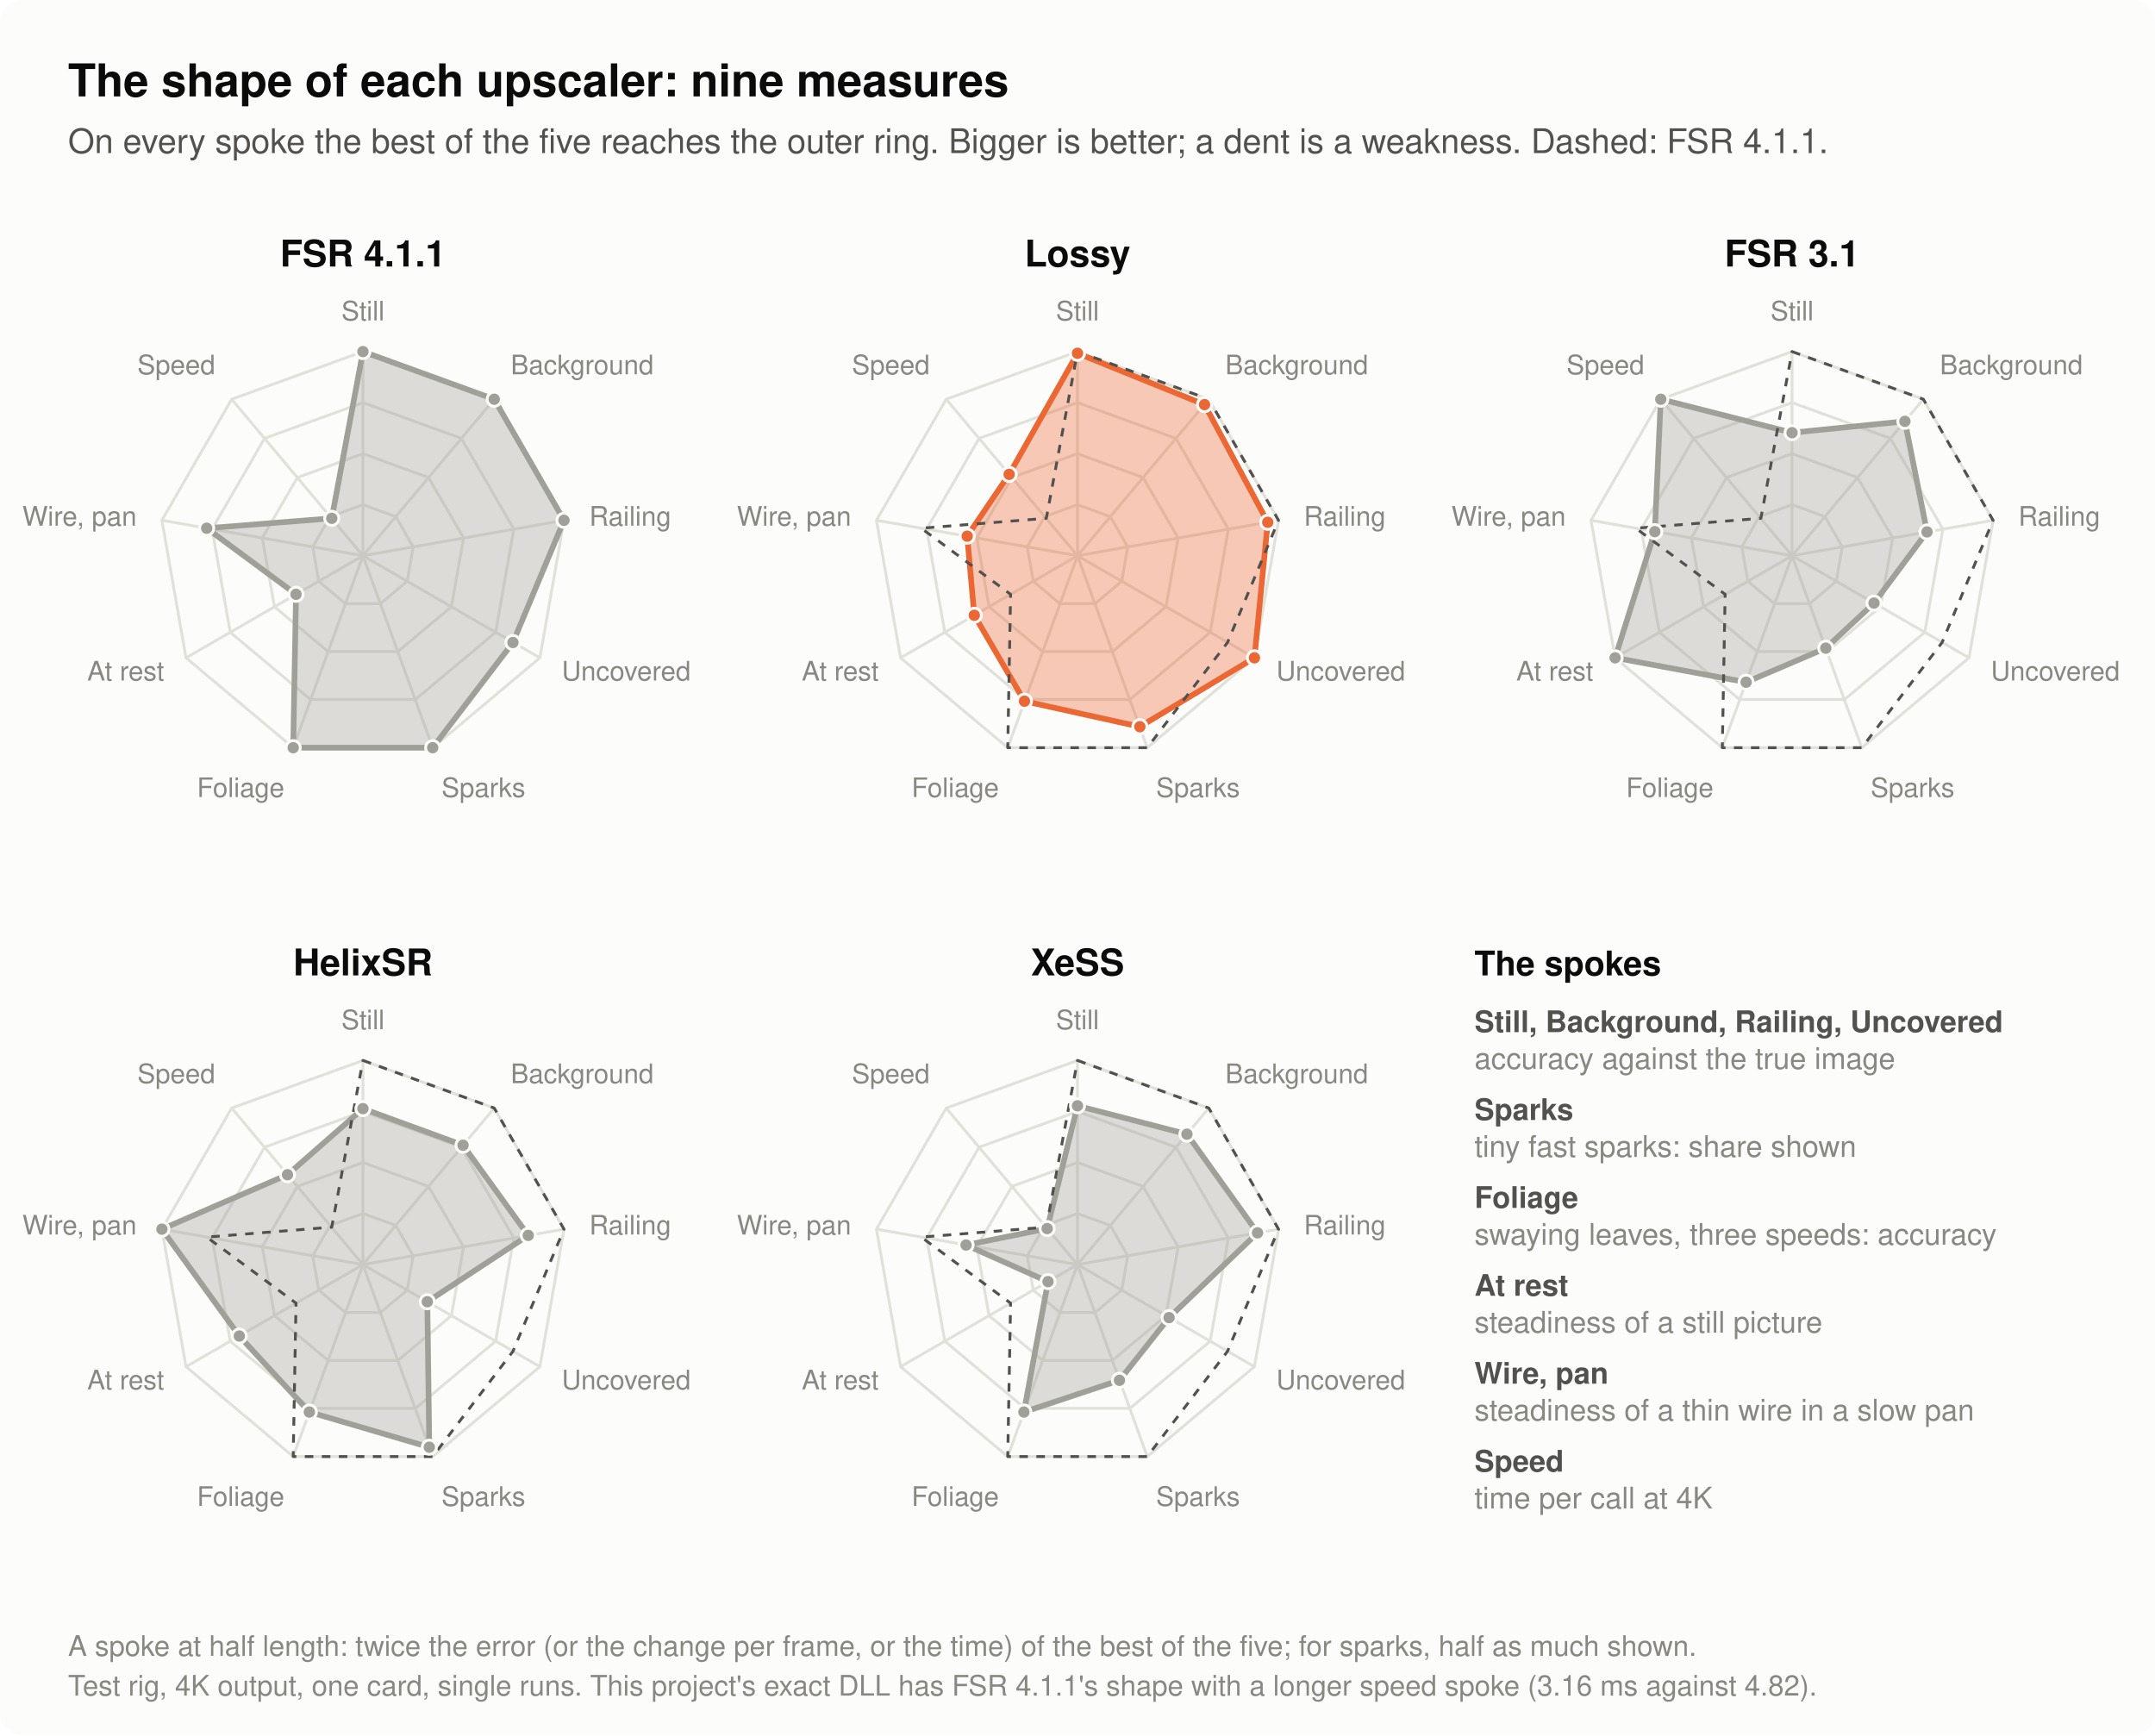
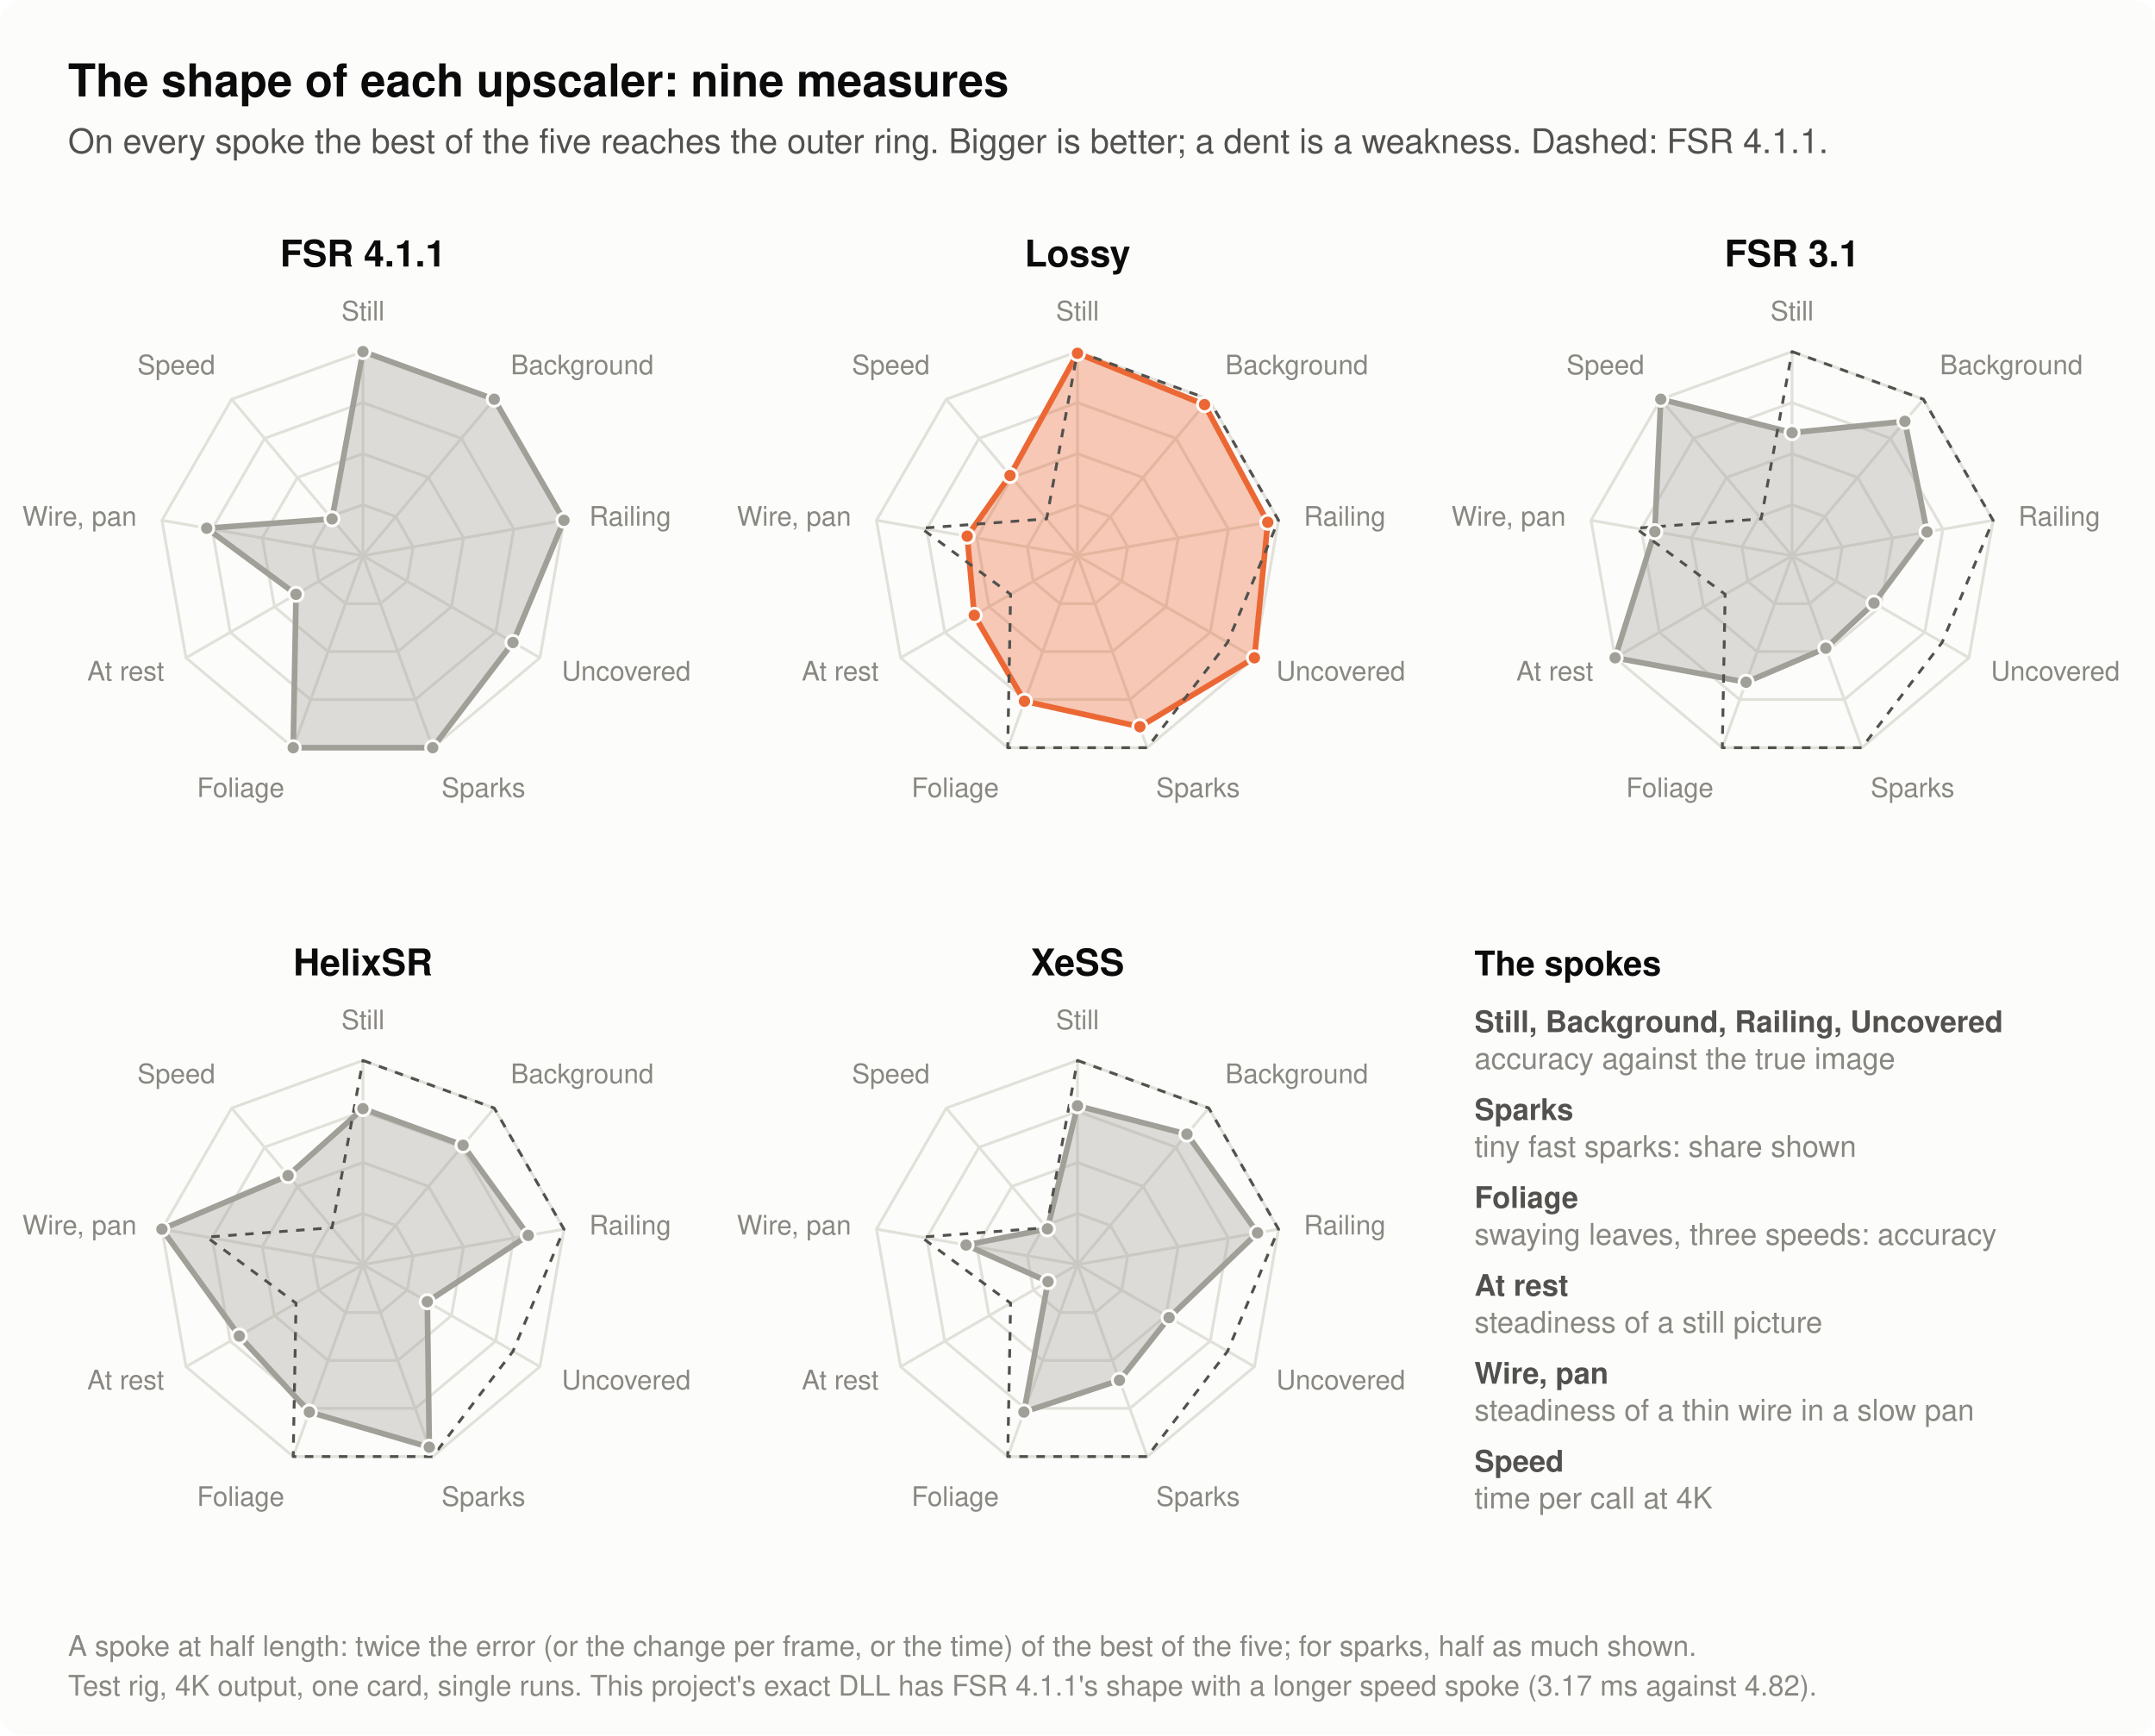
- <svg xmlns="http://www.w3.org/2000/svg" width="760" height="612" viewBox="0 0 760 612" role="img" aria-label="Five radar charts, one per upscaler, each with nine spokes; on every spoke the best of the five reaches the outer ring and the others reach in proportion to it, so a larger shape is better and a dent is a weakness. Still picture: accuracy (dB): FSR 4.1.1 44.33 dB, Lossy 44.26 dB, FSR 3.1 39.94 dB, HelixSR 41.99 dB, XeSS 42.14 dB. Moving background: accuracy (dB): FSR 4.1.1 49.27 dB, Lossy 48.98 dB, FSR 3.1 47.95 dB, HelixSR 46.92 dB, XeSS 47.70 dB. Thin railing in motion: accuracy (dB): FSR 4.1.1 41.82 dB, Lossy 41.34 dB, FSR 3.1 38.36 dB, HelixSR 40.12 dB, XeSS 40.86 dB. Areas a moving object has just uncovered: accuracy (dB): FSR 4.1.1 34.48 dB, Lossy 35.90 dB, FSR 3.1 29.22 dB, HelixSR 27.11 dB, XeSS 30.20 dB. Tiny fast sparks: share of their brightness shown (%): FSR 4.1.1 83%, Lossy 74%, FSR 3.1 40%, HelixSR 79%, XeSS 50%. Leaves swaying without motion vectors, mean of three sway speeds: error (of 255): FSR 4.1.1 11.0, Lossy 14.5, FSR 3.1 16.7, HelixSR 14.3, XeSS 14.3. Still picture: change per frame (of 255): FSR 4.1.1 0.037, Lossy 0.024, FSR 3.1 0.014, HelixSR 0.020, XeSS 0.084. Thin wire under a slow pan: change per frame (of 255): FSR 4.1.1 7.2, Lossy 10.2, FSR 3.1 8.2, HelixSR 5.6, XeSS 10.1. Time per upscale call at 3840x2160 (ms): FSR 4.1.1 4.82 ms, Lossy 2.21 ms, FSR 3.1 1.15 ms, HelixSR 2.00 ms, XeSS 4.99 ms.">
+ <svg xmlns="http://www.w3.org/2000/svg" width="760" height="612" viewBox="0 0 760 612" role="img" aria-label="Five radar charts, one per upscaler, each with nine spokes; on every spoke the best of the five reaches the outer ring and the others reach in proportion to it, so a larger shape is better and a dent is a weakness. Still picture: accuracy (dB): FSR 4.1.1 44.33 dB, Lossy 44.26 dB, FSR 3.1 39.94 dB, HelixSR 41.99 dB, XeSS 42.14 dB. Moving background: accuracy (dB): FSR 4.1.1 49.27 dB, Lossy 48.98 dB, FSR 3.1 47.95 dB, HelixSR 46.92 dB, XeSS 47.70 dB. Thin railing in motion: accuracy (dB): FSR 4.1.1 41.82 dB, Lossy 41.34 dB, FSR 3.1 38.36 dB, HelixSR 40.12 dB, XeSS 40.86 dB. Areas a moving object has just uncovered: accuracy (dB): FSR 4.1.1 34.48 dB, Lossy 35.90 dB, FSR 3.1 29.22 dB, HelixSR 27.11 dB, XeSS 30.20 dB. Tiny fast sparks: share of their brightness shown (%): FSR 4.1.1 83%, Lossy 74%, FSR 3.1 40%, HelixSR 79%, XeSS 50%. Leaves swaying without motion vectors, mean of three sway speeds: error (of 255): FSR 4.1.1 11.0, Lossy 14.5, FSR 3.1 16.7, HelixSR 14.3, XeSS 14.3. Still picture: change per frame (of 255): FSR 4.1.1 0.037, Lossy 0.024, FSR 3.1 0.014, HelixSR 0.020, XeSS 0.084. Thin wire under a slow pan: change per frame (of 255): FSR 4.1.1 7.2, Lossy 10.2, FSR 3.1 8.2, HelixSR 5.6, XeSS 10.1. Time per upscale call at 3840x2160 (ms): FSR 4.1.1 4.82 ms, Lossy 2.22 ms, FSR 3.1 1.14 ms, HelixSR 2.00 ms, XeSS 4.98 ms.">
  <rect x="0.0" y="0.0" width="760.0" height="612.0" rx="8" fill="#fcfcfb" />
  <text x="24.0" y="34.0" font-family="-apple-system, 'Segoe UI', Helvetica, Arial, sans-serif" font-size="16" font-weight="600" text-anchor="start" fill="#0b0b0b">The shape of each upscaler: nine measures</text>
  <text x="24.0" y="54.0" font-family="-apple-system, 'Segoe UI', Helvetica, Arial, sans-serif" font-size="12" text-anchor="start" fill="#52514e">On every spoke the best of the five reaches the outer ring. Bigger is better; a dent is a weakness. Dashed: FSR 4.1.1.</text>
  <text x="128.0" y="94.0" font-family="-apple-system, 'Segoe UI', Helvetica, Arial, sans-serif" font-size="13" font-weight="600" text-anchor="middle" fill="#0b0b0b">FSR 4.1.1</text>
  <polygon points="128.0,178.0 139.6,182.2 145.7,192.9 143.6,205.0 134.2,212.9 121.8,212.9 112.4,205.0 110.3,192.9 116.4,182.2" fill="none" stroke="#e1e0d9" stroke-width="1" />
  <polygon points="128.0,160.0 151.1,168.4 163.5,189.7 159.2,214.0 140.3,229.8 115.7,229.8 96.8,214.0 92.5,189.7 104.9,168.4" fill="none" stroke="#e1e0d9" stroke-width="1" />
  <polygon points="128.0,142.0 162.7,154.6 181.2,186.6 174.8,223.0 146.5,246.7 109.5,246.7 81.2,223.0 74.8,186.6 93.3,154.6" fill="none" stroke="#e1e0d9" stroke-width="1" />
  <polygon points="128.0,124.0 174.3,140.8 198.9,183.5 190.4,232.0 152.6,263.7 103.4,263.7 65.6,232.0 57.1,183.5 81.7,140.8" fill="none" stroke="#e1e0d9" stroke-width="1" />
  <line x1="128.0" y1="196.0" x2="128.0" y2="124.0" stroke="#e1e0d9" stroke-width="1" />
  <line x1="128.0" y1="196.0" x2="174.3" y2="140.8" stroke="#e1e0d9" stroke-width="1" />
  <line x1="128.0" y1="196.0" x2="198.9" y2="183.5" stroke="#e1e0d9" stroke-width="1" />
  <line x1="128.0" y1="196.0" x2="190.4" y2="232.0" stroke="#e1e0d9" stroke-width="1" />
  <line x1="128.0" y1="196.0" x2="152.6" y2="263.7" stroke="#e1e0d9" stroke-width="1" />
  <line x1="128.0" y1="196.0" x2="103.4" y2="263.7" stroke="#e1e0d9" stroke-width="1" />
  <line x1="128.0" y1="196.0" x2="65.6" y2="232.0" stroke="#e1e0d9" stroke-width="1" />
  <line x1="128.0" y1="196.0" x2="57.1" y2="183.5" stroke="#e1e0d9" stroke-width="1" />
  <line x1="128.0" y1="196.0" x2="81.7" y2="140.8" stroke="#e1e0d9" stroke-width="1" />
-   <polygon points="128.0,124.0 174.3,140.8 198.9,183.5 180.9,226.6 152.6,263.7 103.4,263.7 104.4,209.6 72.9,186.3 117.0,182.8" fill="#a09f98" fill-opacity="0.35" stroke="#a09f98" stroke-width="2" stroke-linejoin="round" />
+   <polygon points="128.0,124.0 174.3,140.8 198.9,183.5 180.9,226.6 152.6,263.7 103.4,263.7 104.4,209.6 72.9,186.3 117.1,183.0" fill="#a09f98" fill-opacity="0.35" stroke="#a09f98" stroke-width="2" stroke-linejoin="round" />
  <circle cx="128.0" cy="124.0" r="2.5" fill="#a09f98" stroke="#fcfcfb" stroke-width="1" />
  <circle cx="174.3" cy="140.8" r="2.5" fill="#a09f98" stroke="#fcfcfb" stroke-width="1" />
  <circle cx="198.9" cy="183.5" r="2.5" fill="#a09f98" stroke="#fcfcfb" stroke-width="1" />
  <circle cx="180.9" cy="226.6" r="2.5" fill="#a09f98" stroke="#fcfcfb" stroke-width="1" />
  <circle cx="152.6" cy="263.7" r="2.5" fill="#a09f98" stroke="#fcfcfb" stroke-width="1" />
  <circle cx="103.4" cy="263.7" r="2.5" fill="#a09f98" stroke="#fcfcfb" stroke-width="1" />
  <circle cx="104.4" cy="209.6" r="2.5" fill="#a09f98" stroke="#fcfcfb" stroke-width="1" />
  <circle cx="72.9" cy="186.3" r="2.5" fill="#a09f98" stroke="#fcfcfb" stroke-width="1" />
-   <circle cx="117.0" cy="182.8" r="2.5" fill="#a09f98" stroke="#fcfcfb" stroke-width="1" />
+   <circle cx="117.1" cy="183.0" r="2.5" fill="#a09f98" stroke="#fcfcfb" stroke-width="1" />
  <text x="128.0" y="113.0" font-family="-apple-system, 'Segoe UI', Helvetica, Arial, sans-serif" font-size="9.5" text-anchor="middle" fill="#898781">Still</text>
  <text x="180.1" y="132.0" font-family="-apple-system, 'Segoe UI', Helvetica, Arial, sans-serif" font-size="9.5" text-anchor="start" fill="#898781">Background</text>
  <text x="207.8" y="185.4" font-family="-apple-system, 'Segoe UI', Helvetica, Arial, sans-serif" font-size="9.5" text-anchor="start" fill="#898781">Railing</text>
  <text x="198.1" y="240.0" font-family="-apple-system, 'Segoe UI', Helvetica, Arial, sans-serif" font-size="9.5" text-anchor="start" fill="#898781">Uncovered</text>
  <text x="155.7" y="281.1" font-family="-apple-system, 'Segoe UI', Helvetica, Arial, sans-serif" font-size="9.5" text-anchor="start" fill="#898781">Sparks</text>
  <text x="100.3" y="281.1" font-family="-apple-system, 'Segoe UI', Helvetica, Arial, sans-serif" font-size="9.5" text-anchor="end" fill="#898781">Foliage</text>
  <text x="57.9" y="240.0" font-family="-apple-system, 'Segoe UI', Helvetica, Arial, sans-serif" font-size="9.5" text-anchor="end" fill="#898781">At rest</text>
  <text x="48.2" y="185.4" font-family="-apple-system, 'Segoe UI', Helvetica, Arial, sans-serif" font-size="9.5" text-anchor="end" fill="#898781">Wire, pan</text>
  <text x="75.9" y="132.0" font-family="-apple-system, 'Segoe UI', Helvetica, Arial, sans-serif" font-size="9.5" text-anchor="end" fill="#898781">Speed</text>
  <text x="380.0" y="94.0" font-family="-apple-system, 'Segoe UI', Helvetica, Arial, sans-serif" font-size="13" font-weight="600" text-anchor="middle" fill="#0b0b0b">Lossy</text>
  <polygon points="380.0,178.0 391.6,182.2 397.7,192.9 395.6,205.0 386.2,212.9 373.8,212.9 364.4,205.0 362.3,192.9 368.4,182.2" fill="none" stroke="#e1e0d9" stroke-width="1" />
  <polygon points="380.0,160.0 403.1,168.4 415.5,189.7 411.2,214.0 392.3,229.8 367.7,229.8 348.8,214.0 344.5,189.7 356.9,168.4" fill="none" stroke="#e1e0d9" stroke-width="1" />
  <polygon points="380.0,142.0 414.7,154.6 433.2,186.6 426.8,223.0 398.5,246.7 361.5,246.7 333.2,223.0 326.8,186.6 345.3,154.6" fill="none" stroke="#e1e0d9" stroke-width="1" />
  <polygon points="380.0,124.0 426.3,140.8 450.9,183.5 442.4,232.0 404.6,263.7 355.4,263.7 317.6,232.0 309.1,183.5 333.7,140.8" fill="none" stroke="#e1e0d9" stroke-width="1" />
  <line x1="380.0" y1="196.0" x2="380.0" y2="124.0" stroke="#e1e0d9" stroke-width="1" />
  <line x1="380.0" y1="196.0" x2="426.3" y2="140.8" stroke="#e1e0d9" stroke-width="1" />
  <line x1="380.0" y1="196.0" x2="450.9" y2="183.5" stroke="#e1e0d9" stroke-width="1" />
  <line x1="380.0" y1="196.0" x2="442.4" y2="232.0" stroke="#e1e0d9" stroke-width="1" />
  <line x1="380.0" y1="196.0" x2="404.6" y2="263.7" stroke="#e1e0d9" stroke-width="1" />
  <line x1="380.0" y1="196.0" x2="355.4" y2="263.7" stroke="#e1e0d9" stroke-width="1" />
  <line x1="380.0" y1="196.0" x2="317.6" y2="232.0" stroke="#e1e0d9" stroke-width="1" />
  <line x1="380.0" y1="196.0" x2="309.1" y2="183.5" stroke="#e1e0d9" stroke-width="1" />
  <line x1="380.0" y1="196.0" x2="333.7" y2="140.8" stroke="#e1e0d9" stroke-width="1" />
-   <polygon points="380.0,124.6 424.8,142.7 447.1,184.2 442.4,232.0 402.0,256.3 361.3,247.3 343.6,217.0 341.1,189.1 355.9,167.3" fill="#eb6834" fill-opacity="0.35" stroke="#eb6834" stroke-width="2" stroke-linejoin="round" />
-   <polygon points="380.0,124.0 426.3,140.8 450.9,183.5 432.9,226.6 404.6,263.7 355.4,263.7 356.4,209.6 324.9,186.3 369.0,182.8" fill="none" stroke="#52514e" stroke-width="1" stroke-dasharray="3 3" stroke-linejoin="round" />
+   <polygon points="380.0,124.6 424.8,142.7 447.1,184.2 442.4,232.0 402.0,256.3 361.3,247.3 343.6,217.0 341.1,189.1 356.2,167.7" fill="#eb6834" fill-opacity="0.35" stroke="#eb6834" stroke-width="2" stroke-linejoin="round" />
+   <polygon points="380.0,124.0 426.3,140.8 450.9,183.5 432.9,226.6 404.6,263.7 355.4,263.7 356.4,209.6 324.9,186.3 369.1,183.0" fill="none" stroke="#52514e" stroke-width="1" stroke-dasharray="3 3" stroke-linejoin="round" />
  <circle cx="380.0" cy="124.6" r="2.5" fill="#eb6834" stroke="#fcfcfb" stroke-width="1" />
  <circle cx="424.8" cy="142.7" r="2.5" fill="#eb6834" stroke="#fcfcfb" stroke-width="1" />
  <circle cx="447.1" cy="184.2" r="2.5" fill="#eb6834" stroke="#fcfcfb" stroke-width="1" />
  <circle cx="442.4" cy="232.0" r="2.5" fill="#eb6834" stroke="#fcfcfb" stroke-width="1" />
  <circle cx="402.0" cy="256.3" r="2.5" fill="#eb6834" stroke="#fcfcfb" stroke-width="1" />
  <circle cx="361.3" cy="247.3" r="2.5" fill="#eb6834" stroke="#fcfcfb" stroke-width="1" />
  <circle cx="343.6" cy="217.0" r="2.5" fill="#eb6834" stroke="#fcfcfb" stroke-width="1" />
  <circle cx="341.1" cy="189.1" r="2.5" fill="#eb6834" stroke="#fcfcfb" stroke-width="1" />
-   <circle cx="355.9" cy="167.3" r="2.5" fill="#eb6834" stroke="#fcfcfb" stroke-width="1" />
+   <circle cx="356.2" cy="167.7" r="2.5" fill="#eb6834" stroke="#fcfcfb" stroke-width="1" />
  <text x="380.0" y="113.0" font-family="-apple-system, 'Segoe UI', Helvetica, Arial, sans-serif" font-size="9.5" text-anchor="middle" fill="#898781">Still</text>
  <text x="432.1" y="132.0" font-family="-apple-system, 'Segoe UI', Helvetica, Arial, sans-serif" font-size="9.5" text-anchor="start" fill="#898781">Background</text>
  <text x="459.8" y="185.4" font-family="-apple-system, 'Segoe UI', Helvetica, Arial, sans-serif" font-size="9.5" text-anchor="start" fill="#898781">Railing</text>
  <text x="450.1" y="240.0" font-family="-apple-system, 'Segoe UI', Helvetica, Arial, sans-serif" font-size="9.5" text-anchor="start" fill="#898781">Uncovered</text>
  <text x="407.7" y="281.1" font-family="-apple-system, 'Segoe UI', Helvetica, Arial, sans-serif" font-size="9.5" text-anchor="start" fill="#898781">Sparks</text>
  <text x="352.3" y="281.1" font-family="-apple-system, 'Segoe UI', Helvetica, Arial, sans-serif" font-size="9.5" text-anchor="end" fill="#898781">Foliage</text>
  <text x="309.9" y="240.0" font-family="-apple-system, 'Segoe UI', Helvetica, Arial, sans-serif" font-size="9.5" text-anchor="end" fill="#898781">At rest</text>
  <text x="300.2" y="185.4" font-family="-apple-system, 'Segoe UI', Helvetica, Arial, sans-serif" font-size="9.5" text-anchor="end" fill="#898781">Wire, pan</text>
  <text x="327.9" y="132.0" font-family="-apple-system, 'Segoe UI', Helvetica, Arial, sans-serif" font-size="9.5" text-anchor="end" fill="#898781">Speed</text>
  <text x="632.0" y="94.0" font-family="-apple-system, 'Segoe UI', Helvetica, Arial, sans-serif" font-size="13" font-weight="600" text-anchor="middle" fill="#0b0b0b">FSR 3.1</text>
  <polygon points="632.0,178.0 643.6,182.2 649.7,192.9 647.6,205.0 638.2,212.9 625.8,212.9 616.4,205.0 614.3,192.9 620.4,182.2" fill="none" stroke="#e1e0d9" stroke-width="1" />
  <polygon points="632.0,160.0 655.1,168.4 667.5,189.7 663.2,214.0 644.3,229.8 619.7,229.8 600.8,214.0 596.5,189.7 608.9,168.4" fill="none" stroke="#e1e0d9" stroke-width="1" />
  <polygon points="632.0,142.0 666.7,154.6 685.2,186.6 678.8,223.0 650.5,246.7 613.5,246.7 585.2,223.0 578.8,186.6 597.3,154.6" fill="none" stroke="#e1e0d9" stroke-width="1" />
  <polygon points="632.0,124.0 678.3,140.8 702.9,183.5 694.4,232.0 656.6,263.7 607.4,263.7 569.6,232.0 561.1,183.5 585.7,140.8" fill="none" stroke="#e1e0d9" stroke-width="1" />
  <line x1="632.0" y1="196.0" x2="632.0" y2="124.0" stroke="#e1e0d9" stroke-width="1" />
  <line x1="632.0" y1="196.0" x2="678.3" y2="140.8" stroke="#e1e0d9" stroke-width="1" />
  <line x1="632.0" y1="196.0" x2="702.9" y2="183.5" stroke="#e1e0d9" stroke-width="1" />
  <line x1="632.0" y1="196.0" x2="694.4" y2="232.0" stroke="#e1e0d9" stroke-width="1" />
  <line x1="632.0" y1="196.0" x2="656.6" y2="263.7" stroke="#e1e0d9" stroke-width="1" />
  <line x1="632.0" y1="196.0" x2="607.4" y2="263.7" stroke="#e1e0d9" stroke-width="1" />
  <line x1="632.0" y1="196.0" x2="569.6" y2="232.0" stroke="#e1e0d9" stroke-width="1" />
  <line x1="632.0" y1="196.0" x2="561.1" y2="183.5" stroke="#e1e0d9" stroke-width="1" />
  <line x1="632.0" y1="196.0" x2="585.7" y2="140.8" stroke="#e1e0d9" stroke-width="1" />
  <polygon points="632.0,152.6 671.8,148.6 679.6,187.6 660.9,212.7 643.9,228.6 615.8,240.6 569.6,232.0 583.6,187.5 585.7,140.8" fill="#a09f98" fill-opacity="0.35" stroke="#a09f98" stroke-width="2" stroke-linejoin="round" />
-   <polygon points="632.0,124.0 678.3,140.8 702.9,183.5 684.9,226.6 656.6,263.7 607.4,263.7 608.4,209.6 576.9,186.3 621.0,182.8" fill="none" stroke="#52514e" stroke-width="1" stroke-dasharray="3 3" stroke-linejoin="round" />
+   <polygon points="632.0,124.0 678.3,140.8 702.9,183.5 684.9,226.6 656.6,263.7 607.4,263.7 608.4,209.6 576.9,186.3 621.1,183.0" fill="none" stroke="#52514e" stroke-width="1" stroke-dasharray="3 3" stroke-linejoin="round" />
  <circle cx="632.0" cy="152.6" r="2.5" fill="#a09f98" stroke="#fcfcfb" stroke-width="1" />
  <circle cx="671.8" cy="148.6" r="2.5" fill="#a09f98" stroke="#fcfcfb" stroke-width="1" />
  <circle cx="679.6" cy="187.6" r="2.5" fill="#a09f98" stroke="#fcfcfb" stroke-width="1" />
  <circle cx="660.9" cy="212.7" r="2.5" fill="#a09f98" stroke="#fcfcfb" stroke-width="1" />
  <circle cx="643.9" cy="228.6" r="2.5" fill="#a09f98" stroke="#fcfcfb" stroke-width="1" />
  <circle cx="615.8" cy="240.6" r="2.5" fill="#a09f98" stroke="#fcfcfb" stroke-width="1" />
  <circle cx="569.6" cy="232.0" r="2.5" fill="#a09f98" stroke="#fcfcfb" stroke-width="1" />
  <circle cx="583.6" cy="187.5" r="2.5" fill="#a09f98" stroke="#fcfcfb" stroke-width="1" />
  <circle cx="585.7" cy="140.8" r="2.5" fill="#a09f98" stroke="#fcfcfb" stroke-width="1" />
  <text x="632.0" y="113.0" font-family="-apple-system, 'Segoe UI', Helvetica, Arial, sans-serif" font-size="9.5" text-anchor="middle" fill="#898781">Still</text>
  <text x="684.1" y="132.0" font-family="-apple-system, 'Segoe UI', Helvetica, Arial, sans-serif" font-size="9.5" text-anchor="start" fill="#898781">Background</text>
  <text x="711.8" y="185.4" font-family="-apple-system, 'Segoe UI', Helvetica, Arial, sans-serif" font-size="9.5" text-anchor="start" fill="#898781">Railing</text>
  <text x="702.1" y="240.0" font-family="-apple-system, 'Segoe UI', Helvetica, Arial, sans-serif" font-size="9.5" text-anchor="start" fill="#898781">Uncovered</text>
  <text x="659.7" y="281.1" font-family="-apple-system, 'Segoe UI', Helvetica, Arial, sans-serif" font-size="9.5" text-anchor="start" fill="#898781">Sparks</text>
  <text x="604.3" y="281.1" font-family="-apple-system, 'Segoe UI', Helvetica, Arial, sans-serif" font-size="9.5" text-anchor="end" fill="#898781">Foliage</text>
  <text x="561.9" y="240.0" font-family="-apple-system, 'Segoe UI', Helvetica, Arial, sans-serif" font-size="9.5" text-anchor="end" fill="#898781">At rest</text>
  <text x="552.2" y="185.4" font-family="-apple-system, 'Segoe UI', Helvetica, Arial, sans-serif" font-size="9.5" text-anchor="end" fill="#898781">Wire, pan</text>
  <text x="579.9" y="132.0" font-family="-apple-system, 'Segoe UI', Helvetica, Arial, sans-serif" font-size="9.5" text-anchor="end" fill="#898781">Speed</text>
  <text x="128.0" y="344.0" font-family="-apple-system, 'Segoe UI', Helvetica, Arial, sans-serif" font-size="13" font-weight="600" text-anchor="middle" fill="#0b0b0b">HelixSR</text>
  <polygon points="128.0,428.0 139.6,432.2 145.7,442.9 143.6,455.0 134.2,462.9 121.8,462.9 112.4,455.0 110.3,442.9 116.4,432.2" fill="none" stroke="#e1e0d9" stroke-width="1" />
  <polygon points="128.0,410.0 151.1,418.4 163.5,439.7 159.2,464.0 140.3,479.8 115.7,479.8 96.8,464.0 92.5,439.7 104.9,418.4" fill="none" stroke="#e1e0d9" stroke-width="1" />
  <polygon points="128.0,392.0 162.7,404.6 181.2,436.6 174.8,473.0 146.5,496.7 109.5,496.7 81.2,473.0 74.8,436.6 93.3,404.6" fill="none" stroke="#e1e0d9" stroke-width="1" />
  <polygon points="128.0,374.0 174.3,390.8 198.9,433.5 190.4,482.0 152.6,513.7 103.4,513.7 65.6,482.0 57.1,433.5 81.7,390.8" fill="none" stroke="#e1e0d9" stroke-width="1" />
  <line x1="128.0" y1="446.0" x2="128.0" y2="374.0" stroke="#e1e0d9" stroke-width="1" />
  <line x1="128.0" y1="446.0" x2="174.3" y2="390.8" stroke="#e1e0d9" stroke-width="1" />
  <line x1="128.0" y1="446.0" x2="198.9" y2="433.5" stroke="#e1e0d9" stroke-width="1" />
  <line x1="128.0" y1="446.0" x2="190.4" y2="482.0" stroke="#e1e0d9" stroke-width="1" />
  <line x1="128.0" y1="446.0" x2="152.6" y2="513.7" stroke="#e1e0d9" stroke-width="1" />
  <line x1="128.0" y1="446.0" x2="103.4" y2="513.7" stroke="#e1e0d9" stroke-width="1" />
  <line x1="128.0" y1="446.0" x2="65.6" y2="482.0" stroke="#e1e0d9" stroke-width="1" />
  <line x1="128.0" y1="446.0" x2="57.1" y2="433.5" stroke="#e1e0d9" stroke-width="1" />
  <line x1="128.0" y1="446.0" x2="81.7" y2="390.8" stroke="#e1e0d9" stroke-width="1" />
-   <polygon points="128.0,391.0 163.3,403.9 186.3,435.7 150.7,459.1 151.4,510.4 109.1,498.0 84.4,471.2 57.1,433.5 101.4,414.3" fill="#a09f98" fill-opacity="0.35" stroke="#a09f98" stroke-width="2" stroke-linejoin="round" />
-   <polygon points="128.0,374.0 174.3,390.8 198.9,433.5 180.9,476.6 152.6,513.7 103.4,513.7 104.4,459.6 72.9,436.3 117.0,432.8" fill="none" stroke="#52514e" stroke-width="1" stroke-dasharray="3 3" stroke-linejoin="round" />
+   <polygon points="128.0,391.0 163.3,403.9 186.3,435.7 150.7,459.1 151.4,510.4 109.1,498.0 84.4,471.2 57.1,433.5 101.6,414.6" fill="#a09f98" fill-opacity="0.35" stroke="#a09f98" stroke-width="2" stroke-linejoin="round" />
+   <polygon points="128.0,374.0 174.3,390.8 198.9,433.5 180.9,476.6 152.6,513.7 103.4,513.7 104.4,459.6 72.9,436.3 117.1,433.0" fill="none" stroke="#52514e" stroke-width="1" stroke-dasharray="3 3" stroke-linejoin="round" />
  <circle cx="128.0" cy="391.0" r="2.5" fill="#a09f98" stroke="#fcfcfb" stroke-width="1" />
  <circle cx="163.3" cy="403.9" r="2.5" fill="#a09f98" stroke="#fcfcfb" stroke-width="1" />
  <circle cx="186.3" cy="435.7" r="2.5" fill="#a09f98" stroke="#fcfcfb" stroke-width="1" />
  <circle cx="150.7" cy="459.1" r="2.5" fill="#a09f98" stroke="#fcfcfb" stroke-width="1" />
  <circle cx="151.4" cy="510.4" r="2.5" fill="#a09f98" stroke="#fcfcfb" stroke-width="1" />
  <circle cx="109.1" cy="498.0" r="2.5" fill="#a09f98" stroke="#fcfcfb" stroke-width="1" />
  <circle cx="84.4" cy="471.2" r="2.5" fill="#a09f98" stroke="#fcfcfb" stroke-width="1" />
  <circle cx="57.1" cy="433.5" r="2.5" fill="#a09f98" stroke="#fcfcfb" stroke-width="1" />
-   <circle cx="101.4" cy="414.3" r="2.5" fill="#a09f98" stroke="#fcfcfb" stroke-width="1" />
+   <circle cx="101.6" cy="414.6" r="2.5" fill="#a09f98" stroke="#fcfcfb" stroke-width="1" />
  <text x="128.0" y="363.0" font-family="-apple-system, 'Segoe UI', Helvetica, Arial, sans-serif" font-size="9.5" text-anchor="middle" fill="#898781">Still</text>
  <text x="180.1" y="382.0" font-family="-apple-system, 'Segoe UI', Helvetica, Arial, sans-serif" font-size="9.5" text-anchor="start" fill="#898781">Background</text>
  <text x="207.8" y="435.4" font-family="-apple-system, 'Segoe UI', Helvetica, Arial, sans-serif" font-size="9.5" text-anchor="start" fill="#898781">Railing</text>
  <text x="198.1" y="490.0" font-family="-apple-system, 'Segoe UI', Helvetica, Arial, sans-serif" font-size="9.5" text-anchor="start" fill="#898781">Uncovered</text>
  <text x="155.7" y="531.1" font-family="-apple-system, 'Segoe UI', Helvetica, Arial, sans-serif" font-size="9.5" text-anchor="start" fill="#898781">Sparks</text>
  <text x="100.3" y="531.1" font-family="-apple-system, 'Segoe UI', Helvetica, Arial, sans-serif" font-size="9.5" text-anchor="end" fill="#898781">Foliage</text>
  <text x="57.9" y="490.0" font-family="-apple-system, 'Segoe UI', Helvetica, Arial, sans-serif" font-size="9.5" text-anchor="end" fill="#898781">At rest</text>
  <text x="48.2" y="435.4" font-family="-apple-system, 'Segoe UI', Helvetica, Arial, sans-serif" font-size="9.5" text-anchor="end" fill="#898781">Wire, pan</text>
  <text x="75.9" y="382.0" font-family="-apple-system, 'Segoe UI', Helvetica, Arial, sans-serif" font-size="9.5" text-anchor="end" fill="#898781">Speed</text>
  <text x="380.0" y="344.0" font-family="-apple-system, 'Segoe UI', Helvetica, Arial, sans-serif" font-size="13" font-weight="600" text-anchor="middle" fill="#0b0b0b">XeSS</text>
  <polygon points="380.0,428.0 391.6,432.2 397.7,442.9 395.6,455.0 386.2,462.9 373.8,462.9 364.4,455.0 362.3,442.9 368.4,432.2" fill="none" stroke="#e1e0d9" stroke-width="1" />
  <polygon points="380.0,410.0 403.1,418.4 415.5,439.7 411.2,464.0 392.3,479.8 367.7,479.8 348.8,464.0 344.5,439.7 356.9,418.4" fill="none" stroke="#e1e0d9" stroke-width="1" />
  <polygon points="380.0,392.0 414.7,404.6 433.2,436.6 426.8,473.0 398.5,496.7 361.5,496.7 333.2,473.0 326.8,436.6 345.3,404.6" fill="none" stroke="#e1e0d9" stroke-width="1" />
  <polygon points="380.0,374.0 426.3,390.8 450.9,433.5 442.4,482.0 404.6,513.7 355.4,513.7 317.6,482.0 309.1,433.5 333.7,390.8" fill="none" stroke="#e1e0d9" stroke-width="1" />
  <line x1="380.0" y1="446.0" x2="380.0" y2="374.0" stroke="#e1e0d9" stroke-width="1" />
  <line x1="380.0" y1="446.0" x2="426.3" y2="390.8" stroke="#e1e0d9" stroke-width="1" />
  <line x1="380.0" y1="446.0" x2="450.9" y2="433.5" stroke="#e1e0d9" stroke-width="1" />
  <line x1="380.0" y1="446.0" x2="442.4" y2="482.0" stroke="#e1e0d9" stroke-width="1" />
  <line x1="380.0" y1="446.0" x2="404.6" y2="513.7" stroke="#e1e0d9" stroke-width="1" />
  <line x1="380.0" y1="446.0" x2="355.4" y2="513.7" stroke="#e1e0d9" stroke-width="1" />
  <line x1="380.0" y1="446.0" x2="317.6" y2="482.0" stroke="#e1e0d9" stroke-width="1" />
  <line x1="380.0" y1="446.0" x2="309.1" y2="433.5" stroke="#e1e0d9" stroke-width="1" />
  <line x1="380.0" y1="446.0" x2="333.7" y2="390.8" stroke="#e1e0d9" stroke-width="1" />
-   <polygon points="380.0,390.0 418.6,400.0 443.5,434.8 412.3,464.7 394.8,486.8 361.1,498.0 369.6,452.0 340.7,439.1 369.3,433.3" fill="#a09f98" fill-opacity="0.35" stroke="#a09f98" stroke-width="2" stroke-linejoin="round" />
-   <polygon points="380.0,374.0 426.3,390.8 450.9,433.5 432.9,476.6 404.6,513.7 355.4,513.7 356.4,459.6 324.9,436.3 369.0,432.8" fill="none" stroke="#52514e" stroke-width="1" stroke-dasharray="3 3" stroke-linejoin="round" />
+   <polygon points="380.0,390.0 418.6,400.0 443.5,434.8 412.3,464.7 394.8,486.8 361.1,498.0 369.6,452.0 340.7,439.1 369.4,433.4" fill="#a09f98" fill-opacity="0.35" stroke="#a09f98" stroke-width="2" stroke-linejoin="round" />
+   <polygon points="380.0,374.0 426.3,390.8 450.9,433.5 432.9,476.6 404.6,513.7 355.4,513.7 356.4,459.6 324.9,436.3 369.1,433.0" fill="none" stroke="#52514e" stroke-width="1" stroke-dasharray="3 3" stroke-linejoin="round" />
  <circle cx="380.0" cy="390.0" r="2.5" fill="#a09f98" stroke="#fcfcfb" stroke-width="1" />
  <circle cx="418.6" cy="400.0" r="2.5" fill="#a09f98" stroke="#fcfcfb" stroke-width="1" />
  <circle cx="443.5" cy="434.8" r="2.5" fill="#a09f98" stroke="#fcfcfb" stroke-width="1" />
  <circle cx="412.3" cy="464.7" r="2.5" fill="#a09f98" stroke="#fcfcfb" stroke-width="1" />
  <circle cx="394.8" cy="486.8" r="2.5" fill="#a09f98" stroke="#fcfcfb" stroke-width="1" />
  <circle cx="361.1" cy="498.0" r="2.5" fill="#a09f98" stroke="#fcfcfb" stroke-width="1" />
  <circle cx="369.6" cy="452.0" r="2.5" fill="#a09f98" stroke="#fcfcfb" stroke-width="1" />
  <circle cx="340.7" cy="439.1" r="2.5" fill="#a09f98" stroke="#fcfcfb" stroke-width="1" />
-   <circle cx="369.3" cy="433.3" r="2.5" fill="#a09f98" stroke="#fcfcfb" stroke-width="1" />
+   <circle cx="369.4" cy="433.4" r="2.5" fill="#a09f98" stroke="#fcfcfb" stroke-width="1" />
  <text x="380.0" y="363.0" font-family="-apple-system, 'Segoe UI', Helvetica, Arial, sans-serif" font-size="9.5" text-anchor="middle" fill="#898781">Still</text>
  <text x="432.1" y="382.0" font-family="-apple-system, 'Segoe UI', Helvetica, Arial, sans-serif" font-size="9.5" text-anchor="start" fill="#898781">Background</text>
  <text x="459.8" y="435.4" font-family="-apple-system, 'Segoe UI', Helvetica, Arial, sans-serif" font-size="9.5" text-anchor="start" fill="#898781">Railing</text>
  <text x="450.1" y="490.0" font-family="-apple-system, 'Segoe UI', Helvetica, Arial, sans-serif" font-size="9.5" text-anchor="start" fill="#898781">Uncovered</text>
  <text x="407.7" y="531.1" font-family="-apple-system, 'Segoe UI', Helvetica, Arial, sans-serif" font-size="9.5" text-anchor="start" fill="#898781">Sparks</text>
  <text x="352.3" y="531.1" font-family="-apple-system, 'Segoe UI', Helvetica, Arial, sans-serif" font-size="9.5" text-anchor="end" fill="#898781">Foliage</text>
  <text x="309.9" y="490.0" font-family="-apple-system, 'Segoe UI', Helvetica, Arial, sans-serif" font-size="9.5" text-anchor="end" fill="#898781">At rest</text>
  <text x="300.2" y="435.4" font-family="-apple-system, 'Segoe UI', Helvetica, Arial, sans-serif" font-size="9.5" text-anchor="end" fill="#898781">Wire, pan</text>
  <text x="327.9" y="382.0" font-family="-apple-system, 'Segoe UI', Helvetica, Arial, sans-serif" font-size="9.5" text-anchor="end" fill="#898781">Speed</text>
  <text x="520.0" y="344.0" font-family="-apple-system, 'Segoe UI', Helvetica, Arial, sans-serif" font-size="12" font-weight="600" text-anchor="start" fill="#0b0b0b">The spokes</text>
  <text x="520.0" y="364.0" font-family="-apple-system, 'Segoe UI', Helvetica, Arial, sans-serif" font-size="10.5" font-weight="600" text-anchor="start" fill="#52514e">Still, Background, Railing, Uncovered</text>
  <text x="520.0" y="377.0" font-family="-apple-system, 'Segoe UI', Helvetica, Arial, sans-serif" font-size="10.5" text-anchor="start" fill="#898781">accuracy against the true image</text>
  <text x="520.0" y="395.0" font-family="-apple-system, 'Segoe UI', Helvetica, Arial, sans-serif" font-size="10.5" font-weight="600" text-anchor="start" fill="#52514e">Sparks</text>
  <text x="520.0" y="408.0" font-family="-apple-system, 'Segoe UI', Helvetica, Arial, sans-serif" font-size="10.5" text-anchor="start" fill="#898781">tiny fast sparks: share shown</text>
  <text x="520.0" y="426.0" font-family="-apple-system, 'Segoe UI', Helvetica, Arial, sans-serif" font-size="10.5" font-weight="600" text-anchor="start" fill="#52514e">Foliage</text>
  <text x="520.0" y="439.0" font-family="-apple-system, 'Segoe UI', Helvetica, Arial, sans-serif" font-size="10.5" text-anchor="start" fill="#898781">swaying leaves, three speeds: accuracy</text>
  <text x="520.0" y="457.0" font-family="-apple-system, 'Segoe UI', Helvetica, Arial, sans-serif" font-size="10.5" font-weight="600" text-anchor="start" fill="#52514e">At rest</text>
  <text x="520.0" y="470.0" font-family="-apple-system, 'Segoe UI', Helvetica, Arial, sans-serif" font-size="10.5" text-anchor="start" fill="#898781">steadiness of a still picture</text>
  <text x="520.0" y="488.0" font-family="-apple-system, 'Segoe UI', Helvetica, Arial, sans-serif" font-size="10.5" font-weight="600" text-anchor="start" fill="#52514e">Wire, pan</text>
  <text x="520.0" y="501.0" font-family="-apple-system, 'Segoe UI', Helvetica, Arial, sans-serif" font-size="10.5" text-anchor="start" fill="#898781">steadiness of a thin wire in a slow pan</text>
  <text x="520.0" y="519.0" font-family="-apple-system, 'Segoe UI', Helvetica, Arial, sans-serif" font-size="10.5" font-weight="600" text-anchor="start" fill="#52514e">Speed</text>
  <text x="520.0" y="532.0" font-family="-apple-system, 'Segoe UI', Helvetica, Arial, sans-serif" font-size="10.5" text-anchor="start" fill="#898781">time per call at 4K</text>
  <text x="24.0" y="584.0" font-family="-apple-system, 'Segoe UI', Helvetica, Arial, sans-serif" font-size="10" text-anchor="start" fill="#898781">A spoke at half length: twice the error (or the change per frame, or the time) of the best of the five; for sparks, half as much shown.</text>
-   <text x="24.0" y="598.0" font-family="-apple-system, 'Segoe UI', Helvetica, Arial, sans-serif" font-size="10" text-anchor="start" fill="#898781">Test rig, 4K output, one card, single runs. This project's exact DLL has FSR 4.1.1's shape with a longer speed spoke (3.16 ms against 4.82).</text>
+   <text x="24.0" y="598.0" font-family="-apple-system, 'Segoe UI', Helvetica, Arial, sans-serif" font-size="10" text-anchor="start" fill="#898781">Test rig, 4K output, one card, single runs. This project's exact DLL has FSR 4.1.1's shape with a longer speed spoke (3.17 ms against 4.82).</text>
</svg>
